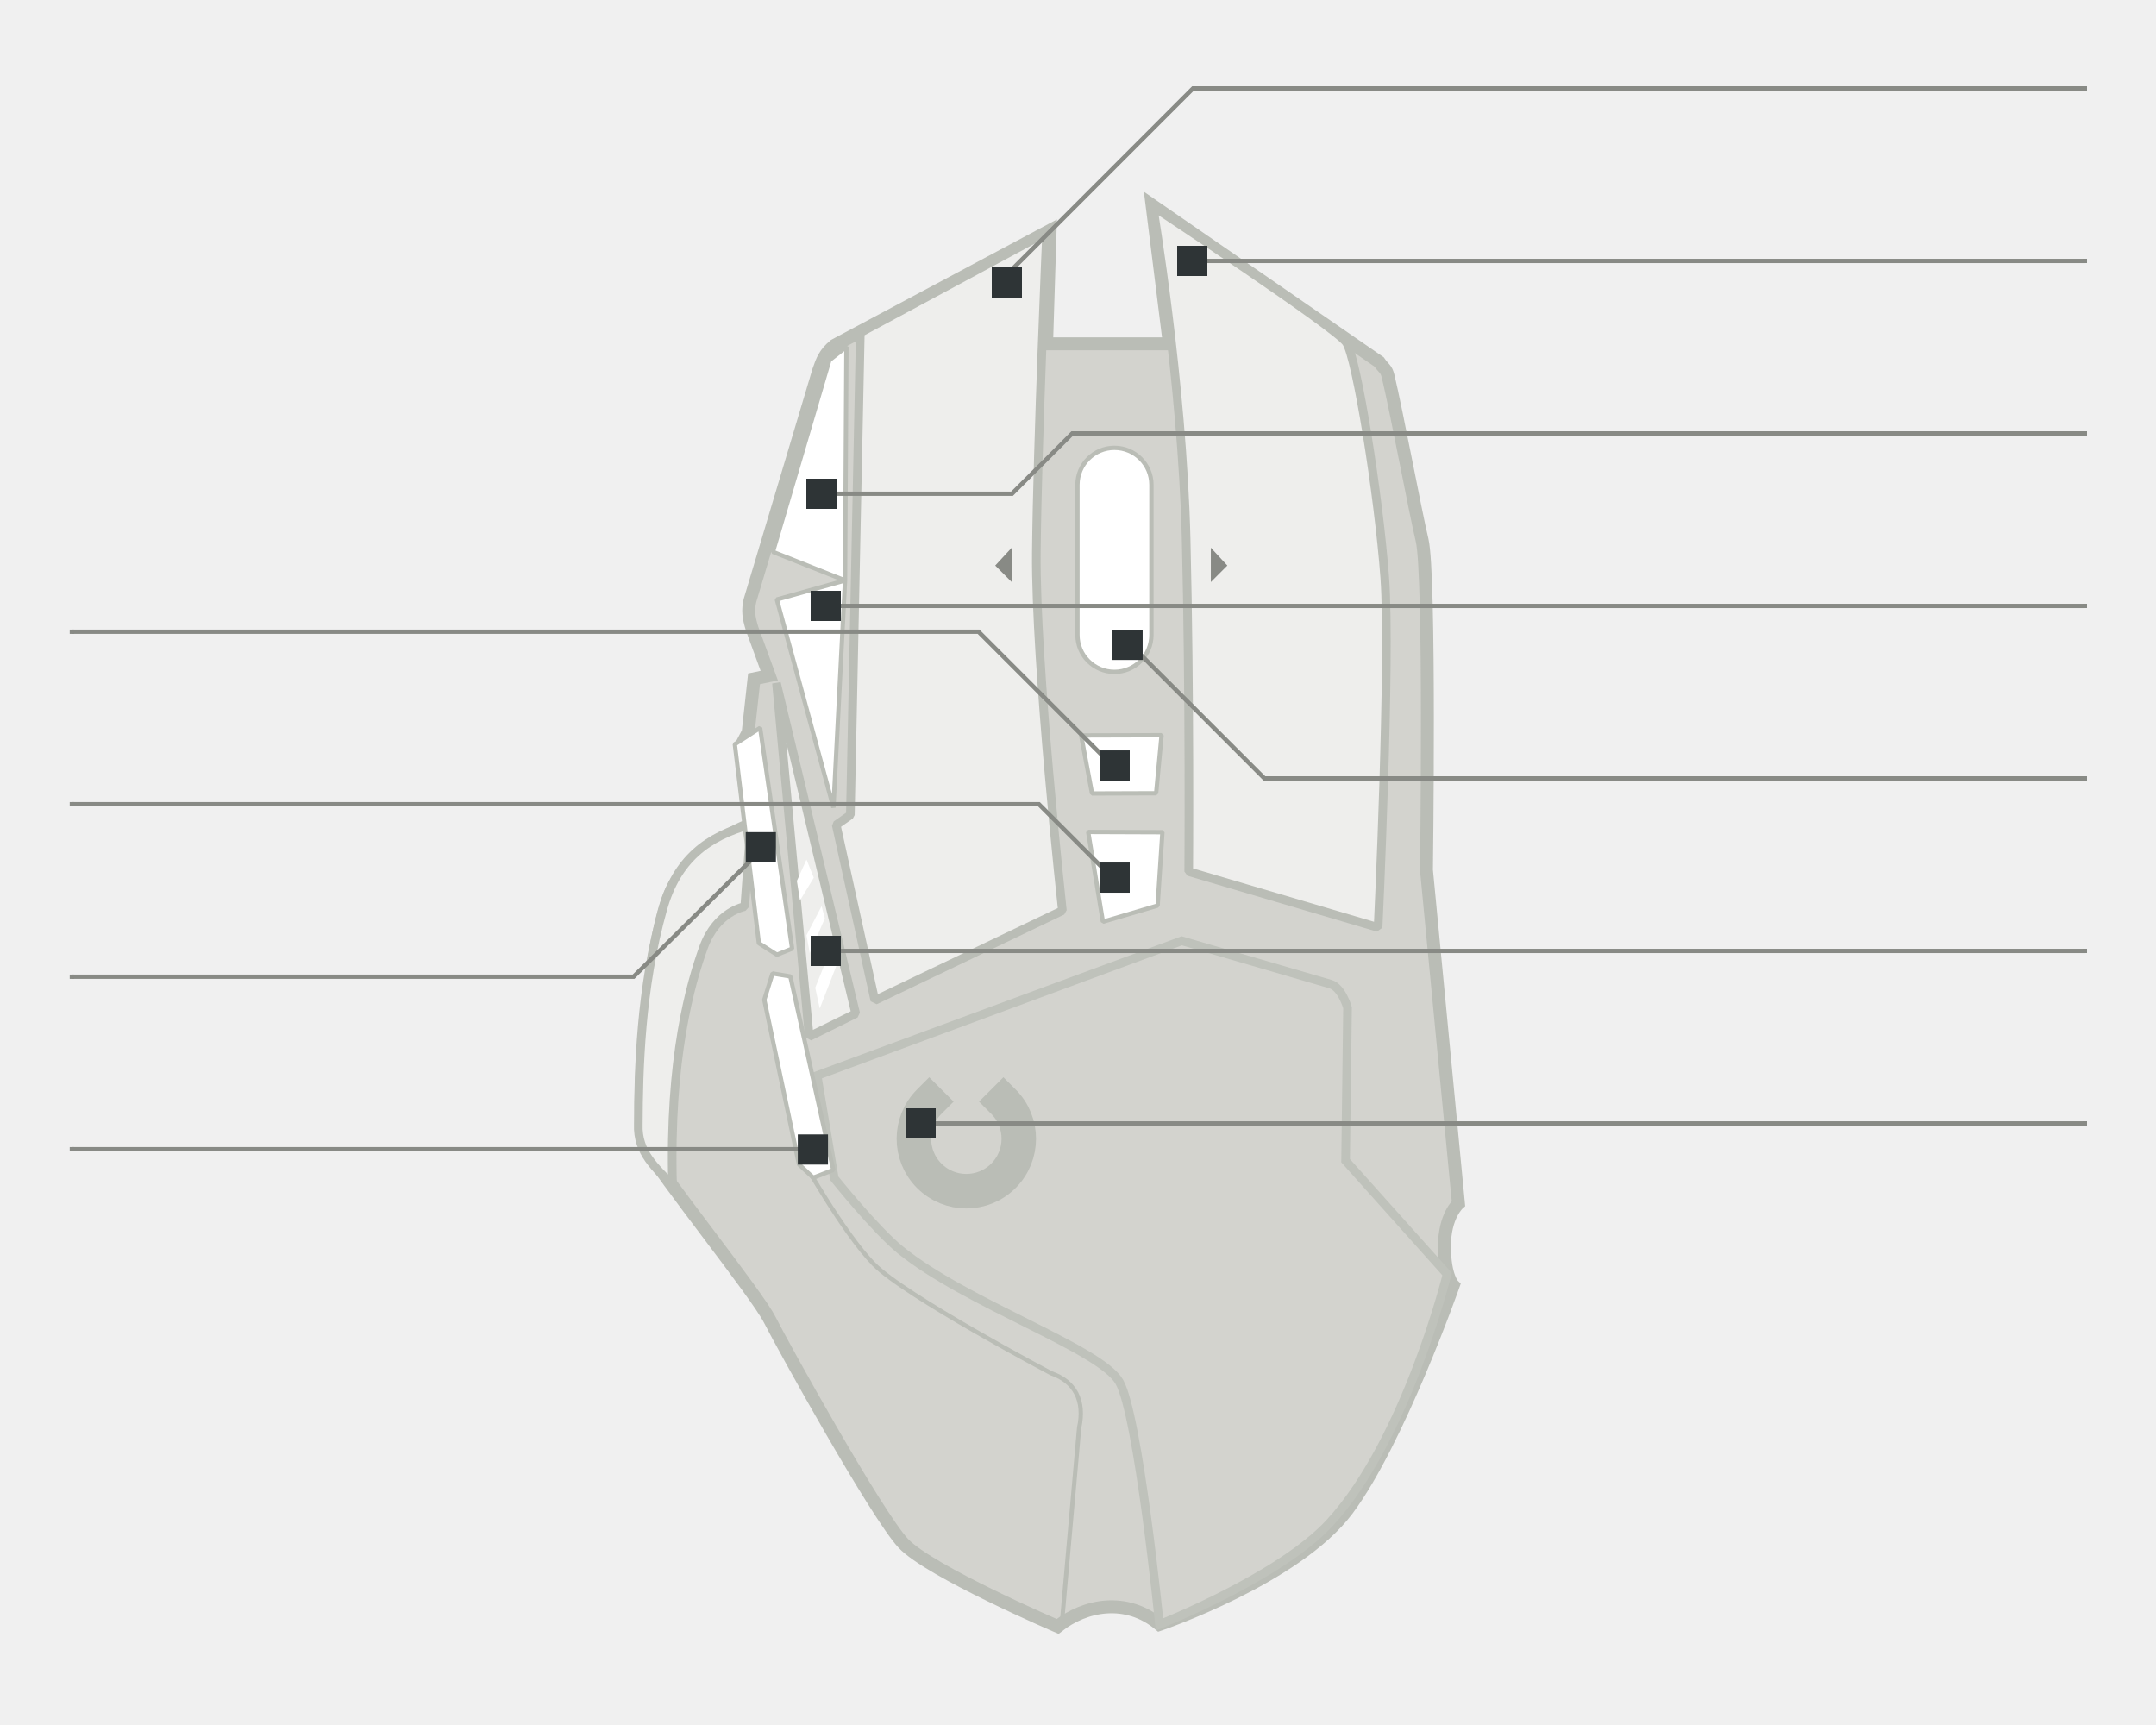
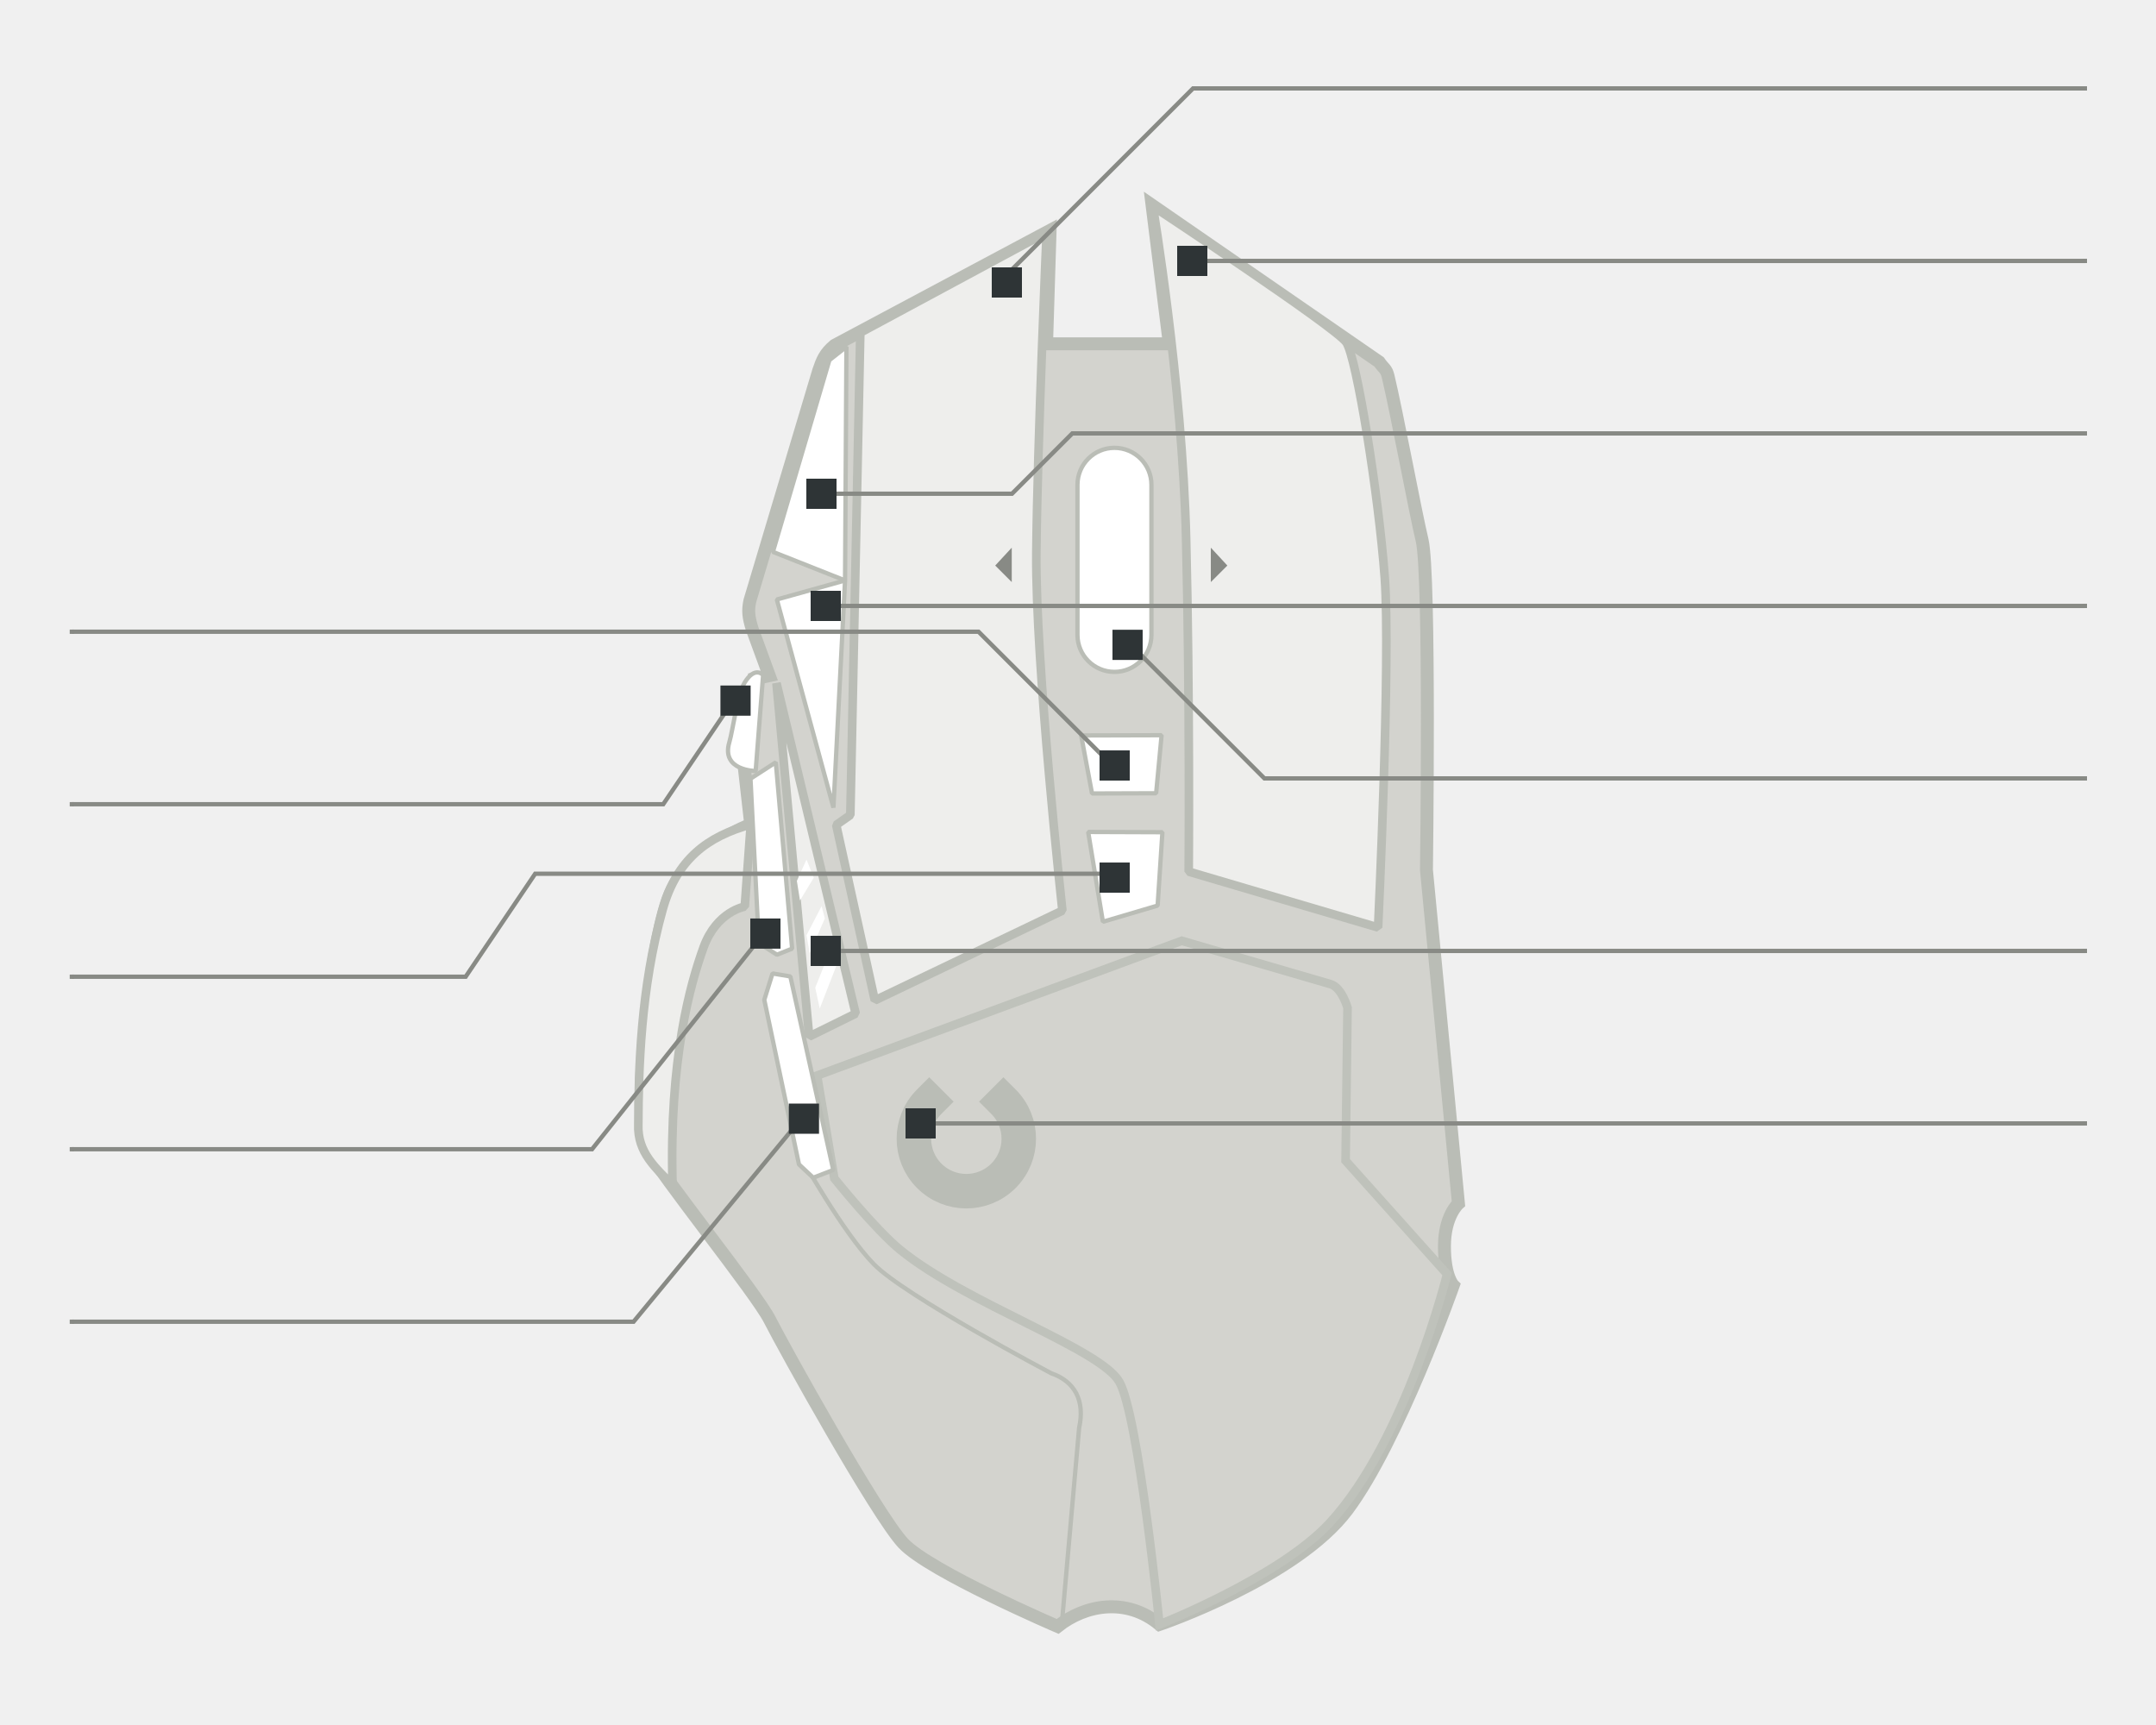
<svg xmlns="http://www.w3.org/2000/svg" width="500" height="400" viewBox="0 0 500 400" version="1.1" id="svg8">
  <defs id="defs2" />
  <g id="layer2" transform="translate(0,-400)" style="display:inline">
    <g transform="translate(-374,-4.864278e-6)" id="g1170">
      <path id="path981" d="m 617.529,453.42 -49.991,26.669 c -2.224,1.869 -2.818,3.358 -3.665,5.833 l -15.956,53.347 c -0.497,2.255 -0.342,3.748 0.485,6.467 l 3.999,10.932 -3.532,0.742 -1.359,12.371 -1.504,2.851 2.099,18.555 c 0,0 -13.036,4.818 -18.23,15.009 -5.194,10.191 -9.295,53.535 -6.036,59.82 3.259,6.285 25.602,33.906 28.707,40.078 3.105,6.173 24.796,45.226 30.931,51.771 6.135,6.545 35.799,19.276 35.799,19.276 6.394,-5.082 15.987,-6.802 23.617,-0.456 0,0 31.722,-10.768 43.561,-26.606 11.839,-15.838 24.577,-52.023 24.577,-52.023 0,0 -2.047,-1.987 -2.047,-9.068 0,-7.081 3.244,-9.907 3.244,-9.907 l -7.416,-77.332 c 0,0 0.905,-68.515 -1.015,-76.499 -1.579,-6.568 -5.906,-29.813 -7.887,-38.022 -0.427,-1.769 -0.951,-1.657 -2.079,-3.299 l -52.652,-36.341 4.004,32.134 h -28.471 z" style="color:#000000;overflow:visible;opacity:1;vector-effect:none;fill:#d3d3ce;fill-opacity:1;stroke:#babdb6;stroke-width:3;stroke-linecap:butt;stroke-linejoin:miter;stroke-miterlimit:4;stroke-dasharray:none;stroke-dashoffset:0;stroke-opacity:1;marker:none;marker-start:none;marker-mid:none;marker-end:none;paint-order:normal" />
      <path id="path1014" d="m 648.063,618.156 34.518,10.056 c 2.629,0.808 3.926,5.47 3.926,5.47 l -0.448,35.466 23.533,26.292 c 0,0 -9.441,38.41 -27.232,57.702 -11.61,12.589 -39.467,23.544 -39.467,23.544 0,0 -4.876,-48.516 -9.305,-56.255 -4.429,-7.739 -35.487,-18.119 -50.815,-30.612 -5.821,-4.745 -15.279,-16.557 -15.279,-16.557 l -4.003,-23.86 z" style="color:#000000;overflow:visible;opacity:1;vector-effect:none;fill:#d3d3ce;fill-opacity:1;stroke:#bfc2bb;stroke-width:2;stroke-linecap:square;stroke-linejoin:miter;stroke-miterlimit:4;stroke-dasharray:none;stroke-dashoffset:0;stroke-opacity:1;marker:none;marker-start:none;marker-mid:none;marker-end:none;paint-order:normal" />
      <path id="path1144" d="m 620.346,775.426 3.918,-44.347 c 1.383,-6.281 -0.996,-10.76 -6.481,-12.643 0,0 -33.976,-17.943 -41.165,-25.327 -7.189,-7.384 -16.897,-24.847 -16.897,-24.847" style="color:#000000;overflow:visible;opacity:1;vector-effect:none;fill:none;fill-opacity:1;stroke:#babdb6;stroke-width:1;stroke-linecap:butt;stroke-linejoin:bevel;stroke-miterlimit:4;stroke-dasharray:none;stroke-dashoffset:0;stroke-opacity:1;marker:none;marker-start:none;marker-mid:none;marker-end:none;paint-order:normal" />
      <path style="color:#000000;display:inline;overflow:visible;vector-effect:none;fill:none;fill-opacity:1;stroke:#babdb6;stroke-width:8;stroke-linecap:square;stroke-linejoin:bevel;stroke-miterlimit:4;stroke-dasharray:none;stroke-opacity:1" id="path1012" d="m -655.454,606.704 a 12.163,12.163 0 0 1 -17.201,0 12.163,12.163 0 0 1 0,-17.201 12.163,12.163 0 0 1 17.201,0" transform="rotate(-90)" />
      <path id="path1030" d="m 548.106,591.188 -1.39,19.036 c 0,0 -6.519,1.072 -9.55,9.447 -3.03,8.375 -8.018,25.682 -7.193,55.162 -3.805,-3.924 -8.2,-7.548 -7.939,-14.112 0.057,-12.697 0.502,-31.561 5.665,-49.89 3.266,-11.594 10.357,-16.872 20.407,-19.643 z" style="color:#000000;overflow:visible;opacity:1;vector-effect:none;fill:#eeeeec;fill-opacity:1;stroke:#babdb6;stroke-width:2;stroke-linecap:butt;stroke-linejoin:bevel;stroke-miterlimit:4;stroke-dasharray:none;stroke-dashoffset:0;stroke-opacity:1;marker:none;marker-start:none;marker-mid:none;marker-end:none;paint-order:normal" />
      <path id="path1060" d="m 616.73,453.878 -43.215,23.256 -2.309,111.858 -3.279,2.299 8.956,40.684 43.496,-20.816 c 0,0 -6.293,-57.395 -6.042,-82.962 0.25,-25.567 2.393,-74.318 2.393,-74.318 z" style="color:#000000;overflow:visible;opacity:1;vector-effect:none;fill:#eeeeec;fill-opacity:1;stroke:#babdb6;stroke-width:2;stroke-linecap:butt;stroke-linejoin:bevel;stroke-miterlimit:4;stroke-dasharray:none;stroke-dashoffset:0;stroke-opacity:1;marker:none;marker-start:none;marker-mid:none;marker-end:none;paint-order:normal" />
      <path id="path1062" d="m 641.359,447.844 c 0,0 6.821,40.569 7.718,77.069 0.897,36.499 0.602,77.204 0.602,77.204 l 43.915,12.952 c 0,0 2.947,-62.037 1.541,-81.155 -1.406,-19.118 -6.517,-50.977 -8.905,-54.508 -2.388,-3.531 -44.872,-31.562 -44.872,-31.562 z" style="color:#000000;overflow:visible;opacity:1;vector-effect:none;fill:#eeeeec;fill-opacity:1;stroke:#babdb6;stroke-width:2;stroke-linecap:butt;stroke-linejoin:bevel;stroke-miterlimit:4;stroke-dasharray:none;stroke-dashoffset:0;stroke-opacity:1;marker:none;marker-start:none;marker-mid:none;marker-end:none;paint-order:normal" />
      <path id="path1064" d="m 626.361,592.915 3.413,20.823 12.693,-3.75 1.11,-17.009 z" style="color:#000000;overflow:visible;opacity:1;vector-effect:none;fill:#ffffff;fill-opacity:1;stroke:#babdb6;stroke-width:1;stroke-linecap:butt;stroke-linejoin:bevel;stroke-miterlimit:4;stroke-dasharray:none;stroke-dashoffset:0;stroke-opacity:1;marker:none;marker-start:none;marker-mid:none;marker-end:none;paint-order:normal" />
      <path id="path1066" d="m 624.733,570.54 2.519,13.457 14.868,-0.051 1.267,-13.46 z" style="color:#000000;overflow:visible;opacity:1;vector-effect:none;fill:#ffffff;fill-opacity:1;stroke:#babdb6;stroke-width:1;stroke-linecap:butt;stroke-linejoin:bevel;stroke-miterlimit:4;stroke-dasharray:none;stroke-dashoffset:0;stroke-opacity:1;marker:none;marker-start:none;marker-mid:none;marker-end:none;paint-order:normal" />
      <rect style="color:#000000;overflow:visible;opacity:1;vector-effect:none;fill:#ffffff;fill-opacity:1;stroke:#babdb6;stroke-width:1;stroke-linecap:butt;stroke-linejoin:bevel;stroke-miterlimit:4;stroke-dasharray:none;stroke-dashoffset:0;stroke-opacity:1;marker:none;marker-start:none;marker-mid:none;marker-end:none;paint-order:normal" id="rect1068" width="17.153" height="51.955" x="623.876" y="503.845" rx="8.576" ry="8.576" />
      <path id="path1098" d="m 569.976,534.6 -16.732,-6.633 13.096,-44.449 3.955,-3.119 z" style="color:#000000;overflow:visible;opacity:1;vector-effect:none;fill:#ffffff;fill-opacity:1;stroke:#babdb6;stroke-width:1;stroke-linecap:butt;stroke-linejoin:bevel;stroke-miterlimit:4;stroke-dasharray:none;stroke-dashoffset:0;stroke-opacity:1;marker:none;marker-start:none;marker-mid:none;marker-end:none;paint-order:normal" />
      <path id="path1100" d="m 569.976,534.6 -15.818,4.414 13.124,48.262 z" style="color:#000000;overflow:visible;opacity:1;vector-effect:none;fill:#ffffff;fill-opacity:1;stroke:#babdb6;stroke-width:1;stroke-linecap:butt;stroke-linejoin:bevel;stroke-miterlimit:4;stroke-dasharray:none;stroke-dashoffset:0;stroke-opacity:1;marker:none;marker-start:none;marker-mid:none;marker-end:none;paint-order:normal" />
-       <path id="path1118" d="m 550.284,568.778 7.422,51.201 -3.529,1.4 -4.19,-2.673 -5.574,-46.132 z" style="color:#000000;overflow:visible;opacity:1;vector-effect:none;fill:#ffffff;fill-opacity:1;stroke:#babdb6;stroke-width:1;stroke-linecap:butt;stroke-linejoin:bevel;stroke-miterlimit:4;stroke-dasharray:none;stroke-dashoffset:0;stroke-opacity:1;marker:none;marker-start:none;marker-mid:none;marker-end:none;paint-order:normal" />
+       <path style="color:#000000;display:inline;overflow:visible;opacity:1;vector-effect:none;fill:#ffffff;fill-opacity:1;stroke:#babdb6;stroke-width:1;stroke-linecap:butt;stroke-linejoin:bevel;stroke-miterlimit:4;stroke-dasharray:none;stroke-dashoffset:0;stroke-opacity:1;marker:none;marker-start:none;marker-mid:none;marker-end:none;paint-order:normal" d="m 550.976,556.551 -1.731,22.234 c 0,0 -8.075,-0.038 -6.103,-6.678 0.797,-2.683 1.882,-11.101 3.54,-13.81 2.445,-3.994 4.295,-1.746 4.295,-1.746 z" id="path1473" />
+       <path id="path1118" d="m 553.917,576.77 3.789,43.208 -3.529,1.4 -4.19,-2.673 -1.94,-38.139 z" style="color:#000000;overflow:visible;opacity:1;vector-effect:none;fill:#ffffff;fill-opacity:1;stroke:#babdb6;stroke-width:1;stroke-linecap:butt;stroke-linejoin:bevel;stroke-miterlimit:4;stroke-dasharray:none;stroke-dashoffset:0;stroke-opacity:1;marker:none;marker-start:none;marker-mid:none;marker-end:none;paint-order:normal" />
      <path id="path1120" d="m 557.291,626.423 -4.137,-0.694 -1.907,6.11 8.042,38.166 3.307,3.087 4.65,-1.789 z" style="color:#000000;overflow:visible;opacity:1;vector-effect:none;fill:#ffffff;fill-opacity:1;stroke:#babdb6;stroke-width:1;stroke-linecap:butt;stroke-linejoin:bevel;stroke-miterlimit:4;stroke-dasharray:none;stroke-dashoffset:0;stroke-opacity:1;marker:none;marker-start:none;marker-mid:none;marker-end:none;paint-order:normal" />
      <path id="path1122" d="m 554.073,558.406 18.369,76.635 -10.782,5.315 z" style="color:#000000;overflow:visible;opacity:1;vector-effect:none;fill:#eeeeec;fill-opacity:1;stroke:#babdb6;stroke-width:2;stroke-linecap:butt;stroke-linejoin:bevel;stroke-miterlimit:4;stroke-dasharray:none;stroke-dashoffset:0;stroke-opacity:1;marker:none;marker-start:none;marker-mid:none;marker-end:none;paint-order:normal" />
      <path id="path1138" d="m 561.036,599.318 1.685,4.214 -3.197,5.27 -0.721,-4.53 z" style="color:#000000;overflow:visible;opacity:1;vector-effect:none;fill:#ffffff;fill-opacity:1;stroke:none;stroke-width:2;stroke-linecap:butt;stroke-linejoin:bevel;stroke-miterlimit:4;stroke-dasharray:none;stroke-dashoffset:0;stroke-opacity:1;marker:none;marker-start:none;marker-mid:none;marker-end:none;paint-order:normal" />
      <path id="path1140" d="m 564.538,610.123 0.75,2.85 -3.502,8.031 -0.75,-4.132 z" style="color:#000000;overflow:visible;opacity:1;vector-effect:none;fill:#ffffff;fill-opacity:1;stroke:none;stroke-width:2;stroke-linecap:butt;stroke-linejoin:bevel;stroke-miterlimit:4;stroke-dasharray:none;stroke-dashoffset:0;stroke-opacity:1;marker:none;marker-start:none;marker-mid:none;marker-end:none;paint-order:normal" />
      <path id="path1142" d="m 566.945,619.358 1.458,3.461 -4.297,11.033 -1.043,-4.823 z" style="color:#000000;overflow:visible;opacity:1;vector-effect:none;fill:#ffffff;fill-opacity:1;stroke:none;stroke-width:2;stroke-linecap:butt;stroke-linejoin:bevel;stroke-miterlimit:4;stroke-dasharray:none;stroke-dashoffset:0;stroke-opacity:1;marker:none;marker-start:none;marker-mid:none;marker-end:none;paint-order:normal" />
      <path id="path1146" d="m 654.803,526.996 v 7.976 l 3.833,-3.833 z" style="color:#000000;overflow:visible;opacity:1;vector-effect:none;fill:#888a85;fill-opacity:1;stroke:none;stroke-width:1;stroke-linecap:butt;stroke-linejoin:bevel;stroke-miterlimit:4;stroke-dasharray:none;stroke-dashoffset:0;stroke-opacity:1;marker:none;marker-start:none;marker-mid:none;marker-end:none;paint-order:normal" />
      <path style="color:#000000;overflow:visible;opacity:1;vector-effect:none;fill:#888a85;fill-opacity:1;stroke:none;stroke-width:1;stroke-linecap:butt;stroke-linejoin:bevel;stroke-miterlimit:4;stroke-dasharray:none;stroke-dashoffset:0;stroke-opacity:1;marker:none;marker-start:none;marker-mid:none;marker-end:none;paint-order:normal" d="m 608.636,526.996 v 7.976 l -3.833,-3.833 z" id="path1148" />
    </g>
  </g>
  <g id="layer3" style="display:inline">
    <path style="color:#000000;overflow:visible;opacity:1;vector-effect:none;fill:none;fill-opacity:1;stroke:#888a85;stroke-width:1;stroke-linecap:square;stroke-linejoin:miter;stroke-miterlimit:4;stroke-dasharray:none;stroke-dashoffset:0;stroke-opacity:1;marker:none;marker-start:none;marker-mid:none;marker-end:none;paint-order:normal" d="m 234.687,62.492 41.986,-41.986 H 483" id="path954" />
    <rect style="color:#000000;overflow:visible;opacity:1;vector-effect:none;fill:#2e3436;fill-opacity:1;stroke:none;stroke-width:2;stroke-linecap:square;stroke-linejoin:miter;stroke-miterlimit:4;stroke-dasharray:none;stroke-dashoffset:0;stroke-opacity:1;marker:none;marker-start:none;marker-mid:none;marker-end:none;paint-order:normal" id="rect952" width="7" height="7" x="230" y="62" />
    <path id="path958" d="M 275.037,60.506 H 483.056" style="color:#000000;overflow:visible;opacity:1;vector-effect:none;fill:none;fill-opacity:1;stroke:#888a85;stroke-width:1;stroke-linecap:square;stroke-linejoin:miter;stroke-miterlimit:4;stroke-dasharray:none;stroke-dashoffset:0;stroke-opacity:1;marker:none;marker-start:none;marker-mid:none;marker-end:none;paint-order:normal" />
    <rect y="57" x="273" height="7" width="7" id="rect968" style="color:#000000;overflow:visible;opacity:1;vector-effect:none;fill:#2e3436;fill-opacity:1;stroke:none;stroke-width:2;stroke-linecap:square;stroke-linejoin:miter;stroke-miterlimit:4;stroke-dasharray:none;stroke-dashoffset:0;stroke-opacity:1;marker:none;marker-start:none;marker-mid:none;marker-end:none;paint-order:normal" />
    <path style="color:#000000;overflow:visible;opacity:1;vector-effect:none;fill:none;fill-opacity:1;stroke:#888a85;stroke-width:1;stroke-linecap:square;stroke-linejoin:miter;stroke-miterlimit:4;stroke-dasharray:none;stroke-dashoffset:0;stroke-opacity:1;marker:none;marker-start:none;marker-mid:none;marker-end:none;paint-order:normal" d="M 483,100.506 H 248.673 l -13.986,13.986 h -45.121" id="path960" />
    <rect style="color:#000000;overflow:visible;opacity:1;vector-effect:none;fill:#2e3436;fill-opacity:1;stroke:none;stroke-width:2;stroke-linecap:square;stroke-linejoin:miter;stroke-miterlimit:4;stroke-dasharray:none;stroke-dashoffset:0;stroke-opacity:1;marker:none;marker-start:none;marker-mid:none;marker-end:none;paint-order:normal" id="rect970" width="7" height="7" x="187" y="111" />
    <path id="path962" d="M 483,140.506 H 189.326" style="color:#000000;overflow:visible;opacity:1;vector-effect:none;fill:none;fill-opacity:1;stroke:#888a85;stroke-width:1;stroke-linecap:square;stroke-linejoin:miter;stroke-miterlimit:4;stroke-dasharray:none;stroke-dashoffset:0;stroke-opacity:1;marker:none;marker-start:none;marker-mid:none;marker-end:none;paint-order:normal" />
    <rect y="137" x="188" height="7" width="7" id="rect972" style="color:#000000;overflow:visible;opacity:1;vector-effect:none;fill:#2e3436;fill-opacity:1;stroke:none;stroke-width:2;stroke-linecap:square;stroke-linejoin:miter;stroke-miterlimit:4;stroke-dasharray:none;stroke-dashoffset:0;stroke-opacity:1;marker:none;marker-start:none;marker-mid:none;marker-end:none;paint-order:normal" />
    <path style="color:#000000;overflow:visible;opacity:1;vector-effect:none;fill:none;fill-opacity:1;stroke:#888a85;stroke-width:1;stroke-linecap:square;stroke-linejoin:miter;stroke-miterlimit:4;stroke-dasharray:none;stroke-dashoffset:0;stroke-opacity:1;marker:none;marker-start:none;marker-mid:none;marker-end:none;paint-order:normal" d="M 483,180.506 H 293.237 l -30.123,-30.123" id="path964" />
    <rect style="color:#000000;overflow:visible;opacity:1;vector-effect:none;fill:#2e3436;fill-opacity:1;stroke:none;stroke-width:2;stroke-linecap:square;stroke-linejoin:miter;stroke-miterlimit:4;stroke-dasharray:none;stroke-dashoffset:0;stroke-opacity:1;marker:none;marker-start:none;marker-mid:none;marker-end:none;paint-order:normal" id="rect974" width="7" height="7" x="257.994" y="146.031" />
    <rect style="color:#000000;overflow:visible;vector-effect:none;fill:#888a85;fill-opacity:1;stroke:none;stroke-linecap:round" id="button0" width="1" height="1" x="483" y="20" />
    <rect y="60" x="483" height="1" width="1" id="button1" style="color:#000000;overflow:visible;vector-effect:none;fill:#888a85;fill-opacity:1;stroke:none;stroke-linecap:round" />
    <rect style="color:#000000;overflow:visible;vector-effect:none;fill:#888a85;fill-opacity:1;stroke:none;stroke-linecap:round" id="button2" width="1" height="1" x="483" y="100" />
    <rect y="140" x="483" height="1" width="1" id="button3" style="color:#000000;overflow:visible;vector-effect:none;fill:#888a85;fill-opacity:1;stroke:none;stroke-linecap:round" />
    <rect style="color:#000000;overflow:visible;vector-effect:none;fill:#888a85;fill-opacity:1;stroke:none;stroke-linecap:round" id="button4" width="1" height="1" x="483" y="180" />
    <path id="path1247" d="m 17.169,146.484 h 209.763 l 30.123,30.123" style="color:#000000;overflow:visible;opacity:1;vector-effect:none;fill:none;fill-opacity:1;stroke:#888a85;stroke-width:1;stroke-linecap:square;stroke-linejoin:miter;stroke-miterlimit:4;stroke-dasharray:none;stroke-dashoffset:0;stroke-opacity:1;marker:none;marker-start:none;marker-mid:none;marker-end:none;paint-order:normal" />
    <rect y="-181.006" x="-262" height="7" width="7" id="rect1249" style="color:#000000;overflow:visible;opacity:1;vector-effect:none;fill:#2e3436;fill-opacity:1;stroke:none;stroke-width:2;stroke-linecap:square;stroke-linejoin:miter;stroke-miterlimit:4;stroke-dasharray:none;stroke-dashoffset:0;stroke-opacity:1;marker:none;marker-start:none;marker-mid:none;marker-end:none;paint-order:normal" transform="scale(-1)" />
    <rect y="-146.99" x="-17.169" height="1" width="1" id="button5" style="color:#000000;overflow:visible;vector-effect:none;fill:#888a85;fill-opacity:1;stroke:none;stroke-linecap:round" transform="scale(-1)" />
-     <path style="color:#000000;overflow:visible;opacity:1;vector-effect:none;fill:none;fill-opacity:1;stroke:#888a85;stroke-width:1;stroke-linecap:square;stroke-linejoin:miter;stroke-miterlimit:4;stroke-dasharray:none;stroke-dashoffset:0;stroke-opacity:1;marker:none;marker-start:none;marker-mid:none;marker-end:none;paint-order:normal" d="m 17.169,186.484 h 223.763 l 16.123,16.123" id="path1259" />
+     <path style="color:#000000;overflow:visible;opacity:1;vector-effect:none;fill:none;fill-opacity:1;stroke:#888a85;stroke-width:1;stroke-linecap:square;stroke-linejoin:miter;stroke-miterlimit:4;stroke-dasharray:none;stroke-dashoffset:0;stroke-opacity:1;marker:none;marker-start:none;marker-mid:none;marker-end:none;paint-order:normal" d="m 17.169,226.484 90.823,0 16.123,-23.877 132.343,0" id="path1259" />
    <rect transform="scale(-1)" style="color:#000000;overflow:visible;opacity:1;vector-effect:none;fill:#2e3436;fill-opacity:1;stroke:none;stroke-width:2;stroke-linecap:square;stroke-linejoin:miter;stroke-miterlimit:4;stroke-dasharray:none;stroke-dashoffset:0;stroke-opacity:1;marker:none;marker-start:none;marker-mid:none;marker-end:none;paint-order:normal" id="rect1261" width="7" height="7" x="-262" y="-207.006" />
-     <rect transform="scale(-1)" style="color:#000000;overflow:visible;vector-effect:none;fill:#888a85;fill-opacity:1;stroke:none;stroke-linecap:round" id="rect1263" width="1" height="1" x="-17.169" y="-186.99" />
-     <path style="color:#000000;overflow:visible;opacity:1;vector-effect:none;fill:none;fill-opacity:1;stroke:#888a85;stroke-width:1;stroke-linecap:square;stroke-linejoin:miter;stroke-miterlimit:4;stroke-dasharray:none;stroke-dashoffset:0;stroke-opacity:1;marker:none;marker-start:none;marker-mid:none;marker-end:none;paint-order:normal" d="m 17.169,226.484 h 129.763 l 30.123,-29.877" id="path1295" />
-     <rect transform="scale(-1)" style="color:#000000;overflow:visible;opacity:1;vector-effect:none;fill:#2e3436;fill-opacity:1;stroke:none;stroke-width:2;stroke-linecap:square;stroke-linejoin:miter;stroke-miterlimit:4;stroke-dasharray:none;stroke-dashoffset:0;stroke-opacity:1;marker:none;marker-start:none;marker-mid:none;marker-end:none;paint-order:normal" id="rect1297" width="7" height="7" x="-179.942" y="-199.965" />
-     <path id="path1299" d="M 17.169,266.484 H 187.236" style="color:#000000;overflow:visible;opacity:1;vector-effect:none;fill:none;fill-opacity:1;stroke:#888a85;stroke-width:1;stroke-linecap:square;stroke-linejoin:miter;stroke-miterlimit:4;stroke-dasharray:none;stroke-dashoffset:0;stroke-opacity:1;marker:none;marker-start:none;marker-mid:none;marker-end:none;paint-order:normal" />
-     <rect y="-270.056" x="-192.019" height="7" width="7" id="rect1301" style="color:#000000;overflow:visible;opacity:1;vector-effect:none;fill:#2e3436;fill-opacity:1;stroke:none;stroke-width:2;stroke-linecap:square;stroke-linejoin:miter;stroke-miterlimit:4;stroke-dasharray:none;stroke-dashoffset:0;stroke-opacity:1;marker:none;marker-start:none;marker-mid:none;marker-end:none;paint-order:normal" transform="scale(-1)" />
-     <rect transform="scale(-1)" style="color:#000000;overflow:visible;vector-effect:none;fill:#888a85;fill-opacity:1;stroke:none;stroke-linecap:round" id="button6" width="1" height="1" x="-17.169" y="-226.99" />
-     <rect y="-266.99" x="-17.169" height="1" width="1" id="button7" style="color:#000000;overflow:visible;vector-effect:none;fill:#888a85;fill-opacity:1;stroke:none;stroke-linecap:round" transform="scale(-1)" />
+     <rect transform="scale(-1)" style="color:#000000;overflow:visible;vector-effect:none;fill:#888a85;fill-opacity:1;stroke:none;stroke-linecap:round" id="button7" width="1" height="1" x="-17.169" y="-226.99" />
+     <path style="color:#000000;overflow:visible;opacity:1;vector-effect:none;fill:none;fill-opacity:1;stroke:#888a85;stroke-width:1;stroke-linecap:square;stroke-linejoin:miter;stroke-miterlimit:4;stroke-dasharray:none;stroke-dashoffset:0;stroke-opacity:1;marker:none;marker-start:none;marker-mid:none;marker-end:none;paint-order:normal" d="m 17.169,306.484 h 129.763 l 37.479,-45.406" id="path1295" />
+     <path id="path896" d="m 17.169,266.484 120.136,0 39.694,-49.877" style="color:#000000;overflow:visible;opacity:1;vector-effect:none;fill:none;fill-opacity:1;stroke:#888a85;stroke-width:1;stroke-linecap:square;stroke-linejoin:miter;stroke-miterlimit:4;stroke-dasharray:none;stroke-dashoffset:0;stroke-opacity:1;marker:none;marker-start:none;marker-mid:none;marker-end:none;paint-order:normal" />
+     <rect transform="scale(-1)" style="color:#000000;overflow:visible;opacity:1;vector-effect:none;fill:#2e3436;fill-opacity:1;stroke:none;stroke-width:2;stroke-linecap:square;stroke-linejoin:miter;stroke-miterlimit:4;stroke-dasharray:none;stroke-dashoffset:0;stroke-opacity:1;marker:none;marker-start:none;marker-mid:none;marker-end:none;paint-order:normal" id="rect1297" width="7" height="7" x="-181.002" y="-219.982" />
+     <rect y="-262.902" x="-189.938" height="7" width="7" id="rect1301" style="color:#000000;overflow:visible;opacity:1;vector-effect:none;fill:#2e3436;fill-opacity:1;stroke:none;stroke-width:2;stroke-linecap:square;stroke-linejoin:miter;stroke-miterlimit:4;stroke-dasharray:none;stroke-dashoffset:0;stroke-opacity:1;marker:none;marker-start:none;marker-mid:none;marker-end:none;paint-order:normal" transform="scale(-1)" />
+     <rect transform="scale(-1)" style="color:#000000;overflow:visible;vector-effect:none;fill:#888a85;fill-opacity:1;stroke:none;stroke-linecap:round" id="button6" width="1" height="1" x="-17.169" y="-186.99" />
+     <path id="path890" d="m 17.169,186.484 136.645,0 16.123,-23.877" style="color:#000000;overflow:visible;opacity:1;vector-effect:none;fill:none;fill-opacity:1;stroke:#888a85;stroke-width:1;stroke-linecap:square;stroke-linejoin:miter;stroke-miterlimit:4;stroke-dasharray:none;stroke-dashoffset:0;stroke-opacity:1;marker:none;marker-start:none;marker-mid:none;marker-end:none;paint-order:normal" />
+     <rect y="-306.99" x="-17.169" height="1" width="1" id="button9" style="color:#000000;overflow:visible;vector-effect:none;fill:#888a85;fill-opacity:1;stroke:none;stroke-linecap:round" transform="scale(-1)" />
+     <rect transform="scale(-1)" style="color:#000000;overflow:visible;opacity:1;vector-effect:none;fill:#2e3436;fill-opacity:1;stroke:none;stroke-width:2;stroke-linecap:square;stroke-linejoin:miter;stroke-miterlimit:4;stroke-dasharray:none;stroke-dashoffset:0;stroke-opacity:1;marker:none;marker-start:none;marker-mid:none;marker-end:none;paint-order:normal" id="rect894" width="7" height="7" x="-174.078" y="-165.959" />
+     <rect y="-266.99" x="-17.169" height="1" width="1" id="button8" style="color:#000000;overflow:visible;vector-effect:none;fill:#888a85;fill-opacity:1;stroke:none;stroke-linecap:round" transform="scale(-1)" />
  </g>
  <g id="layer1" style="display:inline">
    <path id="path966" d="M 191.939,220.506 H 483.102" style="color:#000000;display:inline;overflow:visible;opacity:1;vector-effect:none;fill:none;fill-opacity:1;stroke:#888a85;stroke-width:1;stroke-linecap:square;stroke-linejoin:miter;stroke-miterlimit:4;stroke-dasharray:none;stroke-dashoffset:0;stroke-opacity:1;marker:none;marker-start:none;marker-mid:none;marker-end:none;paint-order:normal" />
    <rect y="217" x="188" height="7" width="7" id="rect976" style="color:#000000;display:inline;overflow:visible;opacity:1;vector-effect:none;fill:#2e3436;fill-opacity:1;stroke:none;stroke-width:2;stroke-linecap:square;stroke-linejoin:miter;stroke-miterlimit:4;stroke-dasharray:none;stroke-dashoffset:0;stroke-opacity:1;marker:none;marker-start:none;marker-mid:none;marker-end:none;paint-order:normal" />
    <rect y="220" x="483" height="1" width="1" id="led0" style="color:#000000;display:inline;overflow:visible;vector-effect:none;fill:#888a85;fill-opacity:1;stroke:none;stroke-linecap:round" />
    <path style="color:#000000;display:inline;overflow:visible;opacity:1;vector-effect:none;fill:none;fill-opacity:1;stroke:#888a85;stroke-width:1;stroke-linecap:square;stroke-linejoin:miter;stroke-miterlimit:4;stroke-dasharray:none;stroke-dashoffset:0;stroke-opacity:1;marker:none;marker-start:none;marker-mid:none;marker-end:none;paint-order:normal" d="M 214.644,260.506 H 483" id="path877" />
    <rect style="color:#000000;display:inline;overflow:visible;opacity:1;vector-effect:none;fill:#2e3436;fill-opacity:1;stroke:none;stroke-width:2;stroke-linecap:square;stroke-linejoin:miter;stroke-miterlimit:4;stroke-dasharray:none;stroke-dashoffset:0;stroke-opacity:1;marker:none;marker-start:none;marker-mid:none;marker-end:none;paint-order:normal" id="rect879" width="7" height="7" x="210" y="257" />
    <rect style="color:#000000;display:inline;overflow:visible;vector-effect:none;fill:#888a85;fill-opacity:1;stroke:none;stroke-linecap:round" id="led1" width="1" height="1" x="483" y="260" />
  </g>
</svg>
